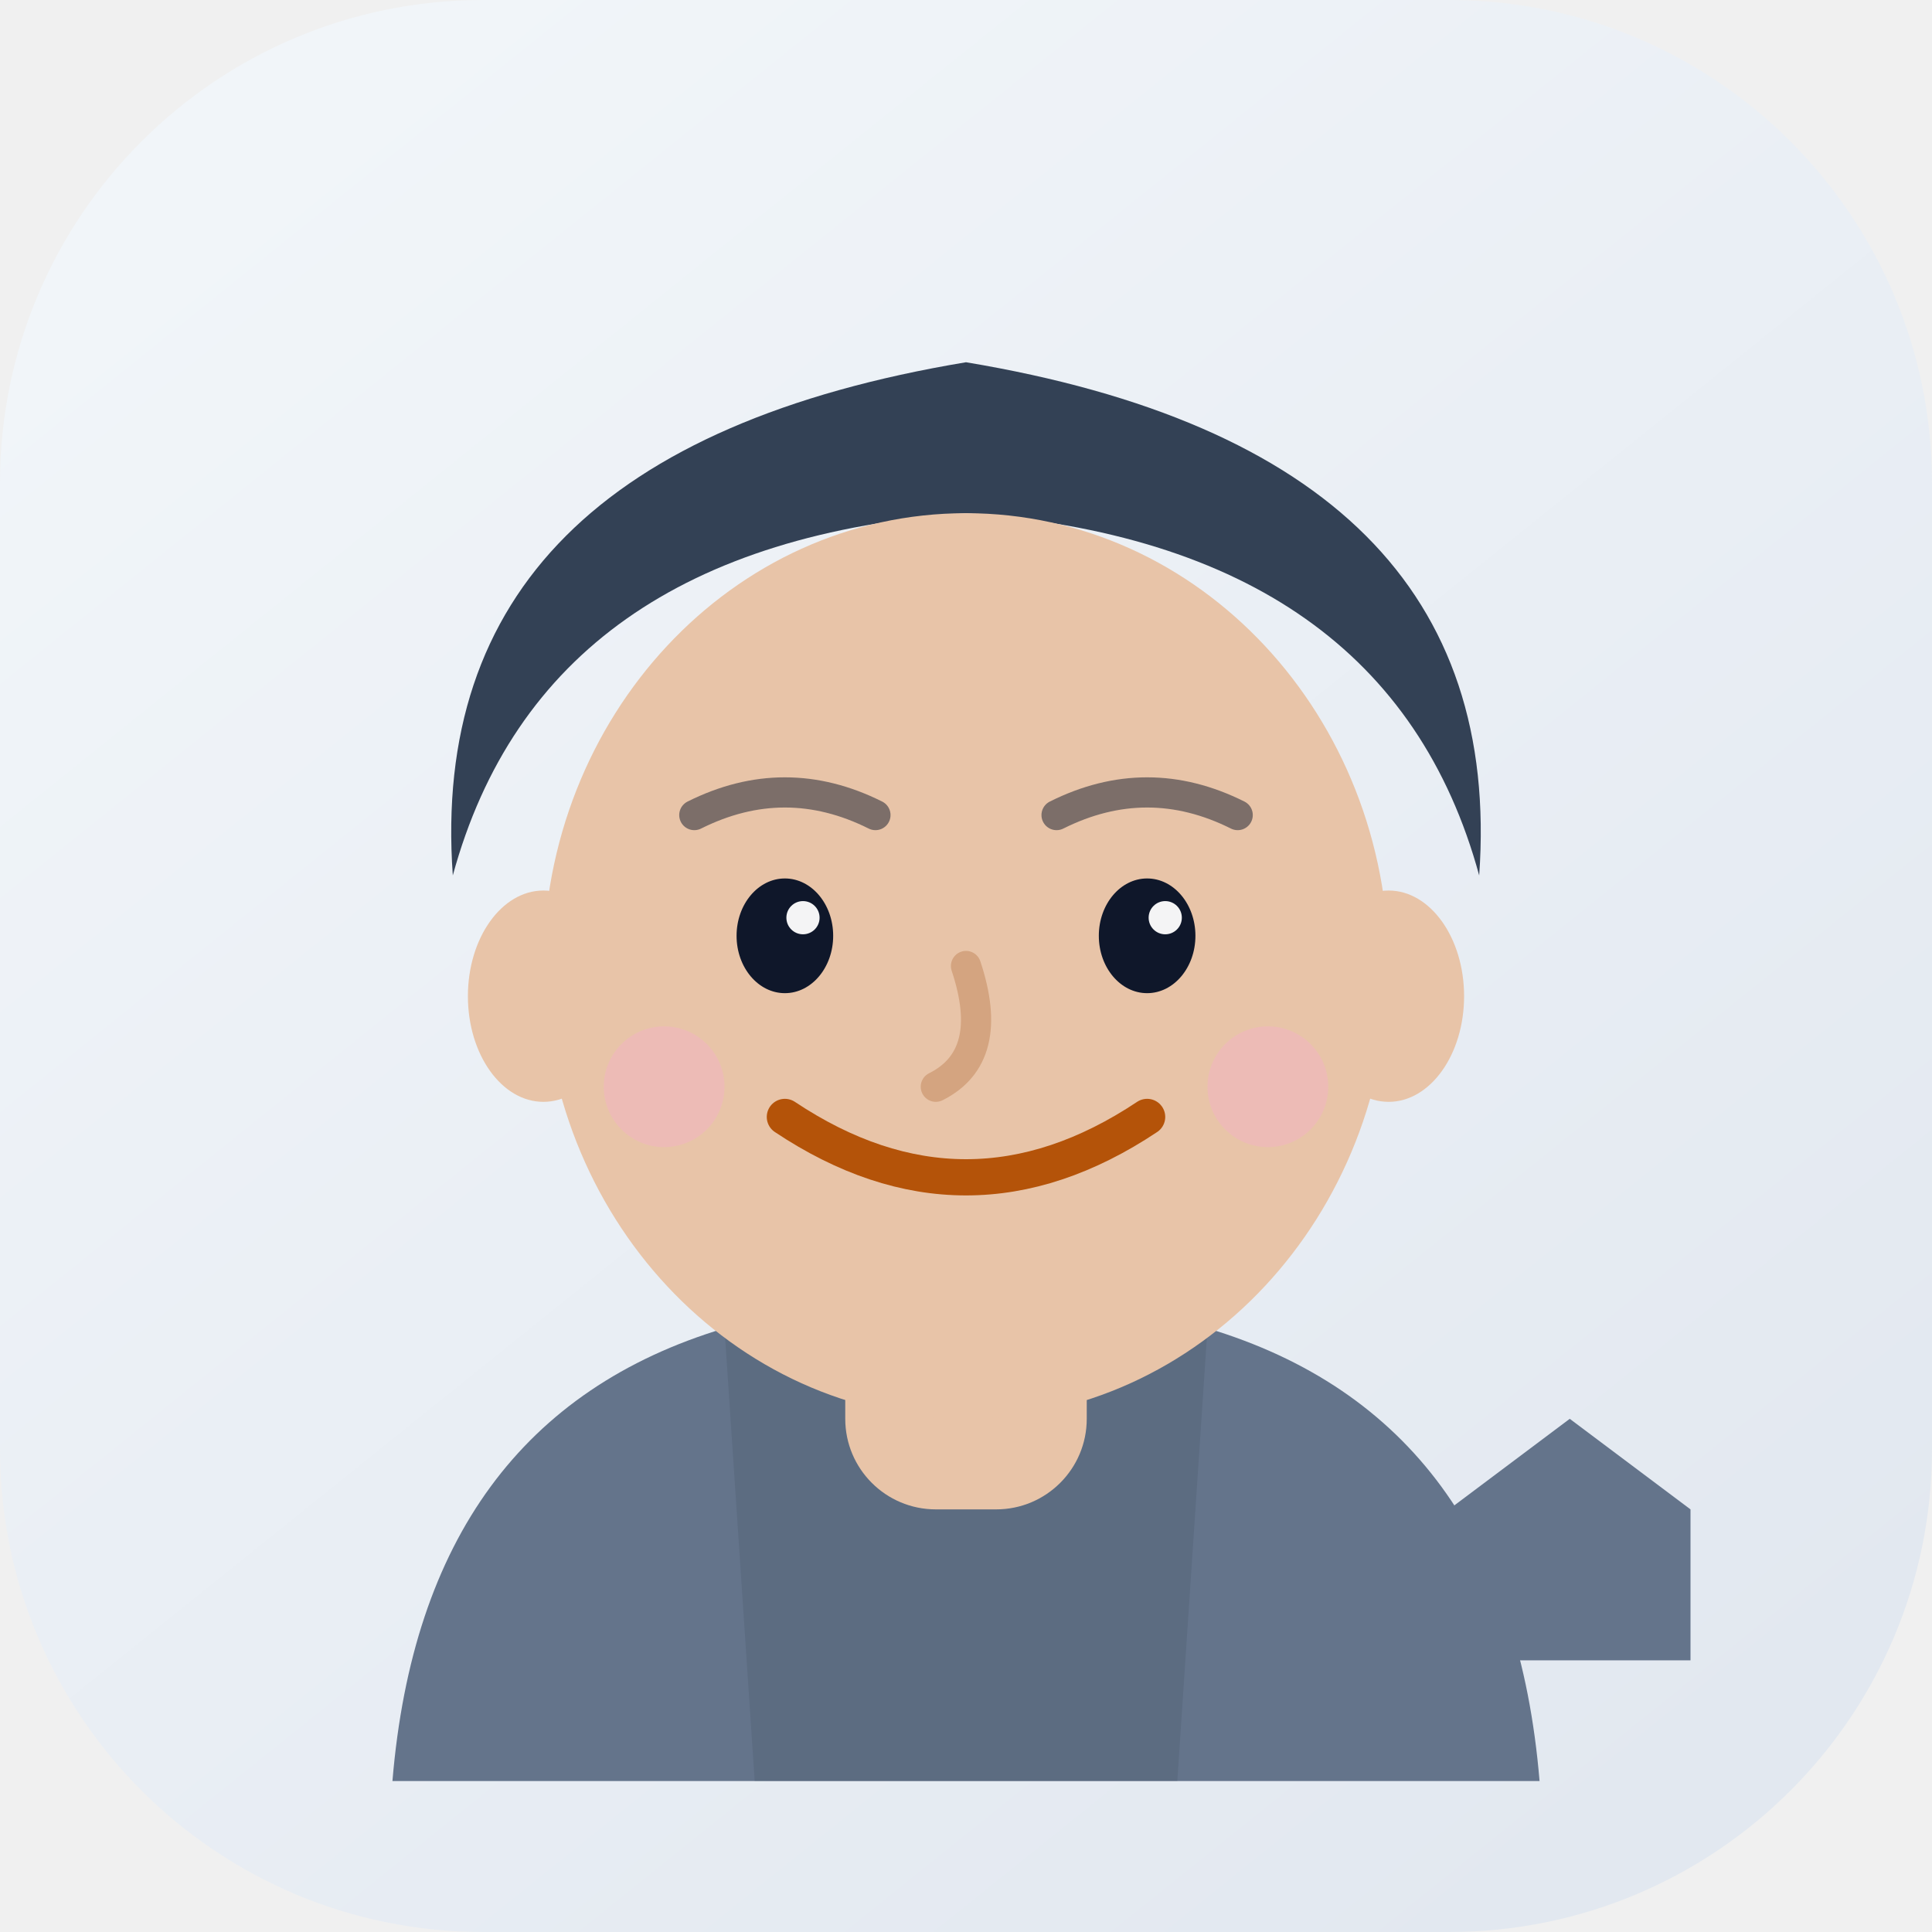
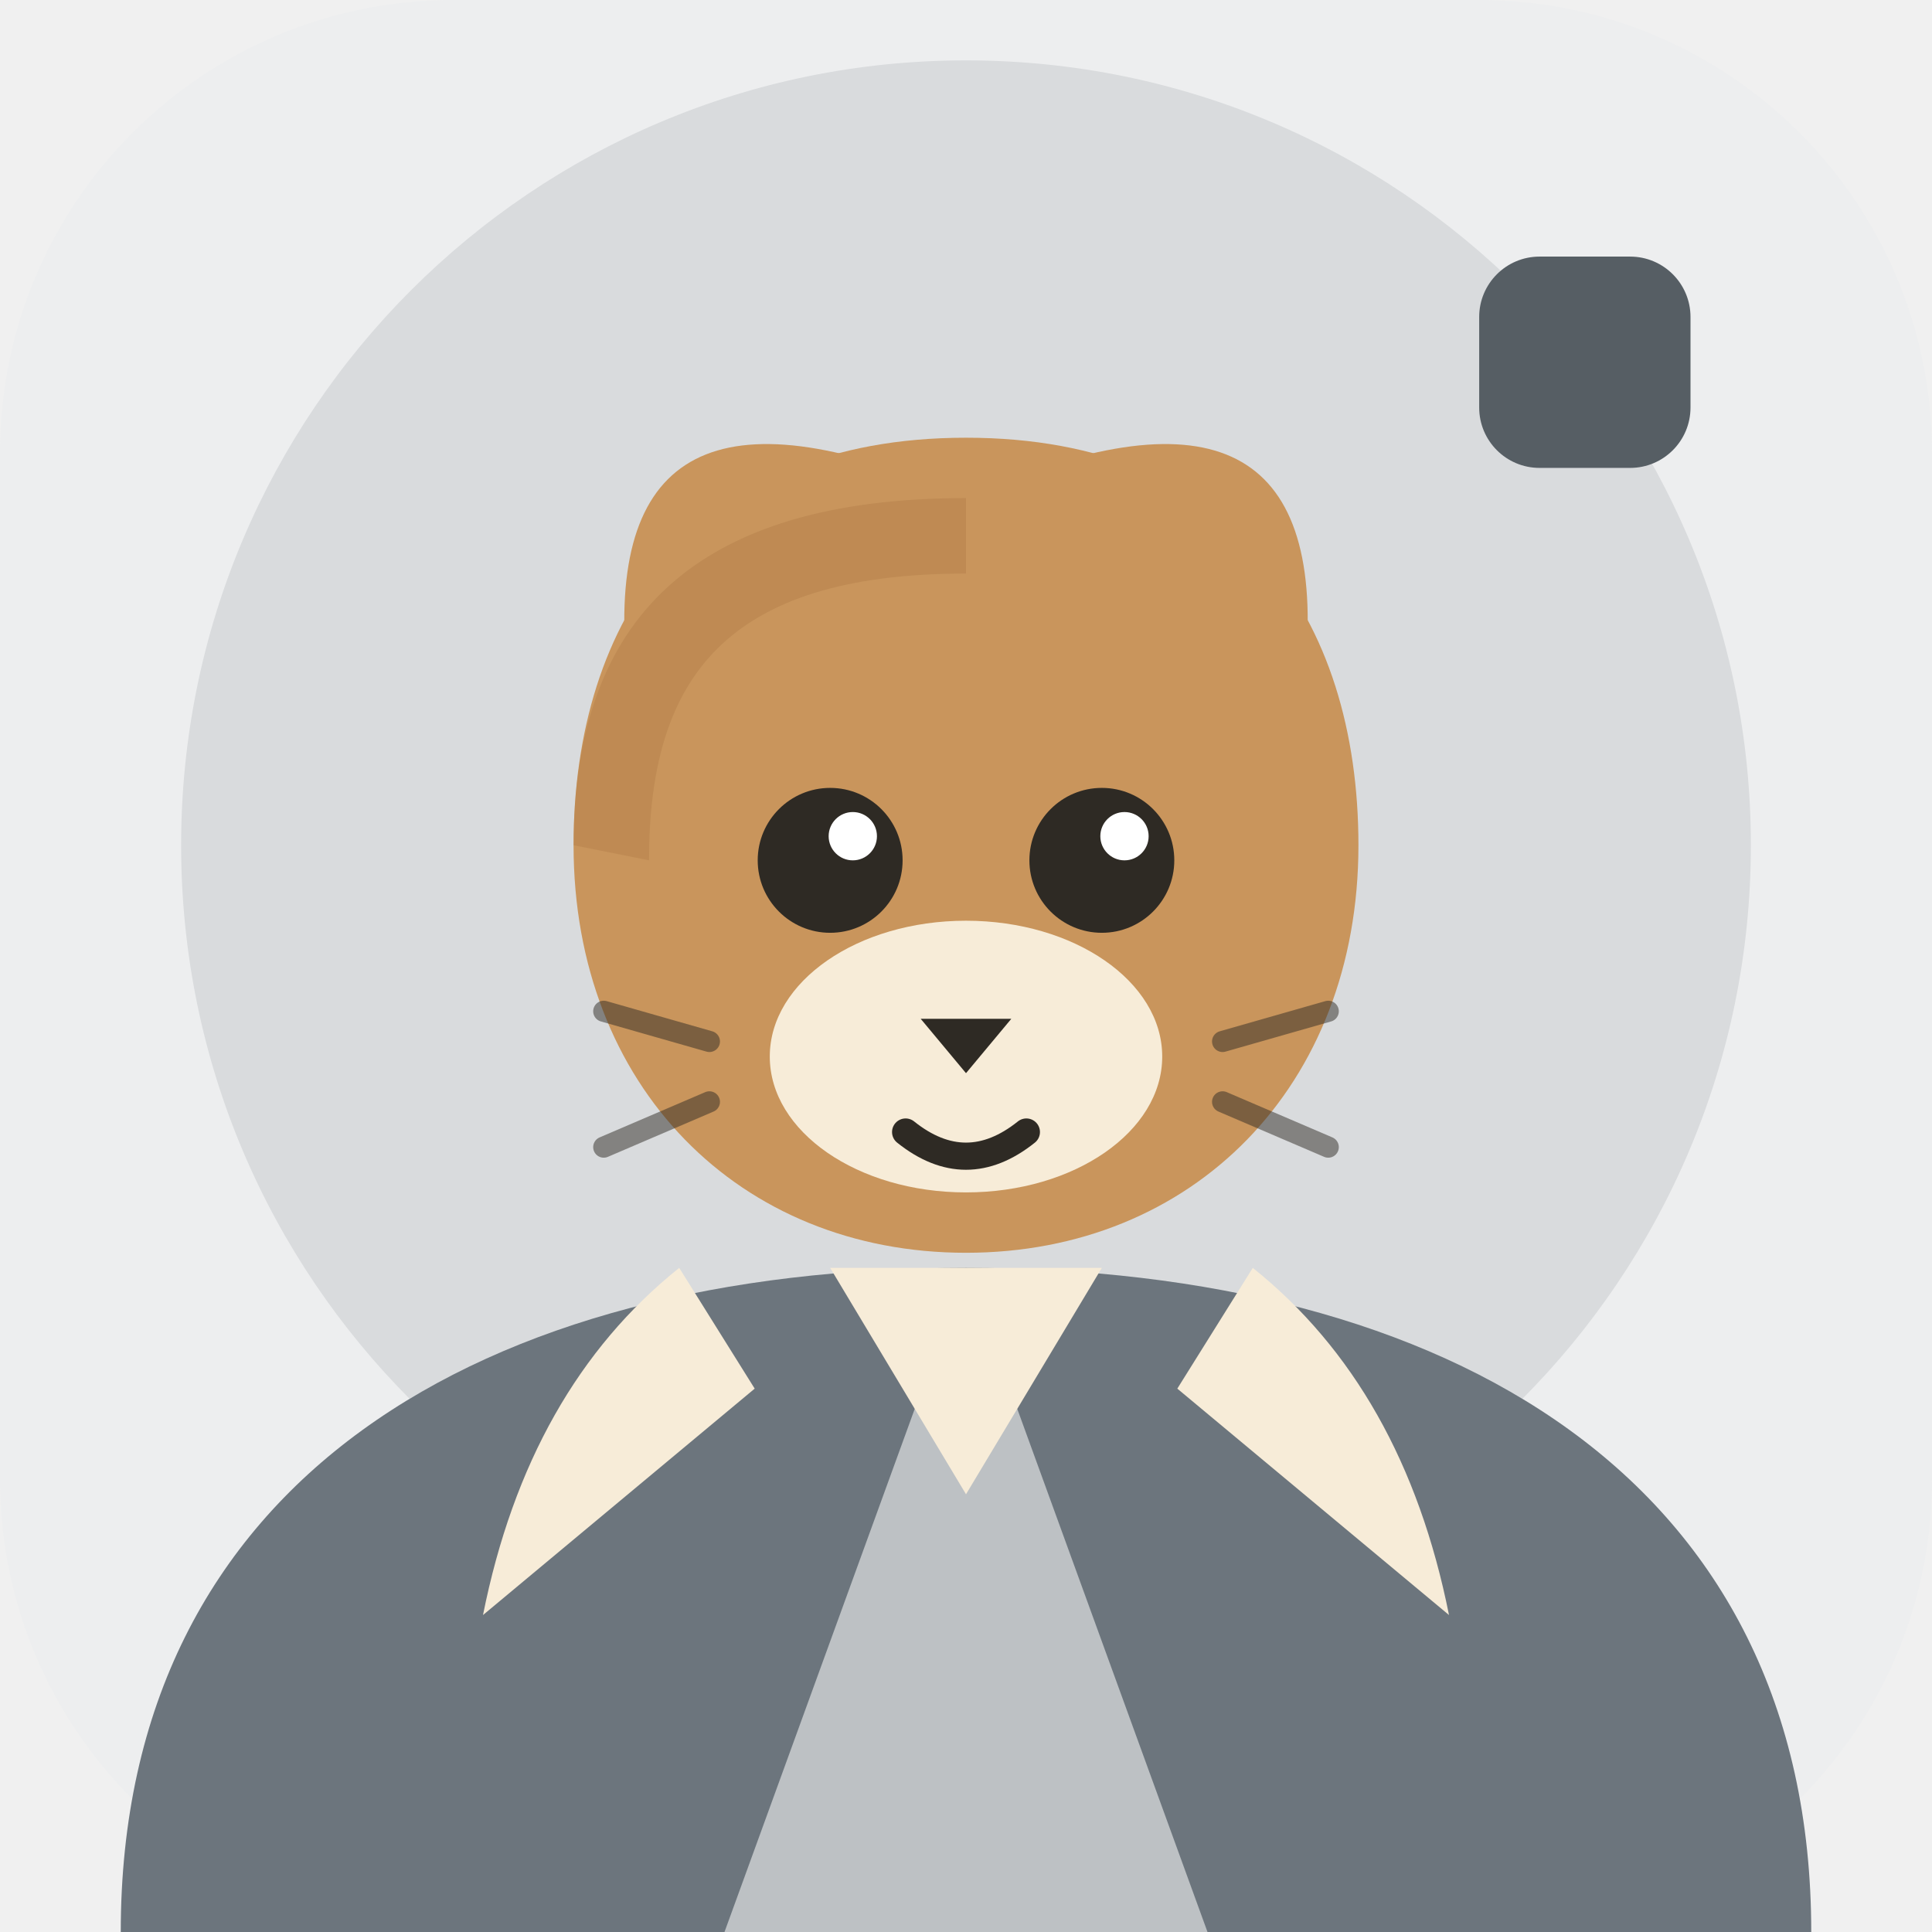
- <svg xmlns="http://www.w3.org/2000/svg" viewBox="0 0 128 128" role="img" aria-label="scene-default">
-   <defs>
-     <linearGradient id="bg-scene-default" x1="20" y1="8" x2="110" y2="120" gradientUnits="userSpaceOnUse">
-       <stop stop-color="#F1F5F9" />
-       <stop offset="1" stop-color="#E2E8F0" />
-     </linearGradient>
-   </defs>
-   <rect width="128" height="128" rx="32" fill="url(#bg-scene-default)" />
-   <path d="M26 118 Q28 94 48 88 Q64 84 80 88 Q100 94 102 118 Z" fill="#64748B" />
-   <path d="M48 88 Q64 96 80 88 L78 118 H50 Z" fill="#475569" opacity="0.28" />
-   <path d="M30 58 Q28 30 64 24 Q100 30 98 58 Q92 36 64 34 Q36 36 30 58Z" fill="#334155" />
-   <rect x="56" y="86" width="16" height="14" rx="6" fill="#E8C4A8" />
-   <ellipse cx="64" cy="64" rx="28" ry="30" fill="#E8C4A8" />
-   <ellipse cx="36" cy="66" rx="5" ry="7" fill="#E8C4A8" />
-   <ellipse cx="92" cy="66" rx="5" ry="7" fill="#E8C4A8" />
-   <ellipse cx="52" cy="62" rx="3.2" ry="3.8" fill="#0F172A" />
-   <ellipse cx="76" cy="62" rx="3.2" ry="3.8" fill="#0F172A" />
-   <circle cx="53.2" cy="60.8" r="1.1" fill="#fff" opacity="0.95" />
-   <circle cx="77.2" cy="60.8" r="1.1" fill="#fff" opacity="0.95" />
-   <path d="M46 54 Q52 51 58 54" fill="none" stroke="#0F172A" stroke-width="2" stroke-linecap="round" opacity="0.5" />
-   <path d="M70 54 Q76 51 82 54" fill="none" stroke="#0F172A" stroke-width="2" stroke-linecap="round" opacity="0.5" />
-   <path d="M64 64 Q66 70 62 72" fill="none" stroke="#C08457" stroke-width="2" stroke-linecap="round" opacity="0.5" />
-   <path d="M52 74 Q64 82 76 74" fill="none" stroke="#B45309" stroke-width="2.4" stroke-linecap="round" />
-   <circle cx="44" cy="72" r="4" fill="#F9A8D4" opacity="0.32" />
-   <circle cx="84" cy="72" r="4" fill="#F9A8D4" opacity="0.32" />
-   <path d="M96 100 L104 94 L112 100 V110 H96 Z" fill="#64748B" />
+ <svg xmlns="http://www.w3.org/2000/svg" viewBox="0 0 128 128" width="128" height="128">
+   <rect width="128" height="128" rx="30" fill="#EDEEEF" />
+   <circle cx="64" cy="56" r="52" fill="#D9DBDD" />
+   <path d="M8 128 c0 -30 24 -44 56 -44 s56 14 56 44 Z" fill="#6C757D" />
+   <path d="M64 84 l-16 44 h32 Z" fill="#BDC1C4" />
+   <path d="M64 84 l-9 0 l9 15 l9 -15 Z" fill="#F7ECD8" />
+   <path d="M45 84 q-10 8 -13 23 l18 -15 Z" fill="#F7ECD8" />
+   <path d="M83 84 q10 8 13 23 l-18 -15 Z" fill="#F7ECD8" />
+   <path d="M42 48 Q38 24 59 31 Q52 42 51 52 Z" fill="#C9955C" />
+   <path d="M86 48 Q90 24 69 31 Q76 42 77 52 Z" fill="#C9955C" />
+   <path d="M47 45 Q44 31 56 34 Q51 42 51 48 Z" fill="#F7ECD8" />
+   <path d="M81 45 Q84 31 72 34 Q77 42 77 48 Z" fill="#F7ECD8" />
+   <path d="M64 29 c-18 0 -26 12 -26 27 0 16 11 27 26 27 s26 -11 26 -27 c0 -15 -8 -27 -26 -27 Z" fill="#C9955C" />
+   <path d="M38 56 c0 -15 8 -23 26 -23 v5 c-16 0 -21 7 -21 19 Z" fill="#AE7B46" opacity=".4" />
+   <ellipse cx="64" cy="70" rx="13" ry="9" fill="#F7ECD8" />
+   <path d="M47 69 l-7 -2 M47 73 l-7 3 M81 69 l7 -2 M81 73 l7 3" stroke="#2E2A24" stroke-width="1.4" stroke-linecap="round" opacity=".5" />
+   <circle cx="55" cy="57" r="4.8" fill="#2E2A24" />
+   <circle cx="73" cy="57" r="4.8" fill="#2E2A24" />
+   <circle cx="56.5" cy="55.4" r="1.6" fill="#FFFFFF" />
+   <circle cx="74.5" cy="55.4" r="1.6" fill="#FFFFFF" />
+   <path d="M61 67.5 h6 l-3 3.6 Z" fill="#2E2A24" />
+   <path d="M60 75 q4 3.2 8 0" stroke="#2E2A24" stroke-width="1.8" fill="none" stroke-linecap="round" />
+   <rect x="98" y="17" width="14" height="14" rx="4" fill="#565E64" />
</svg>
